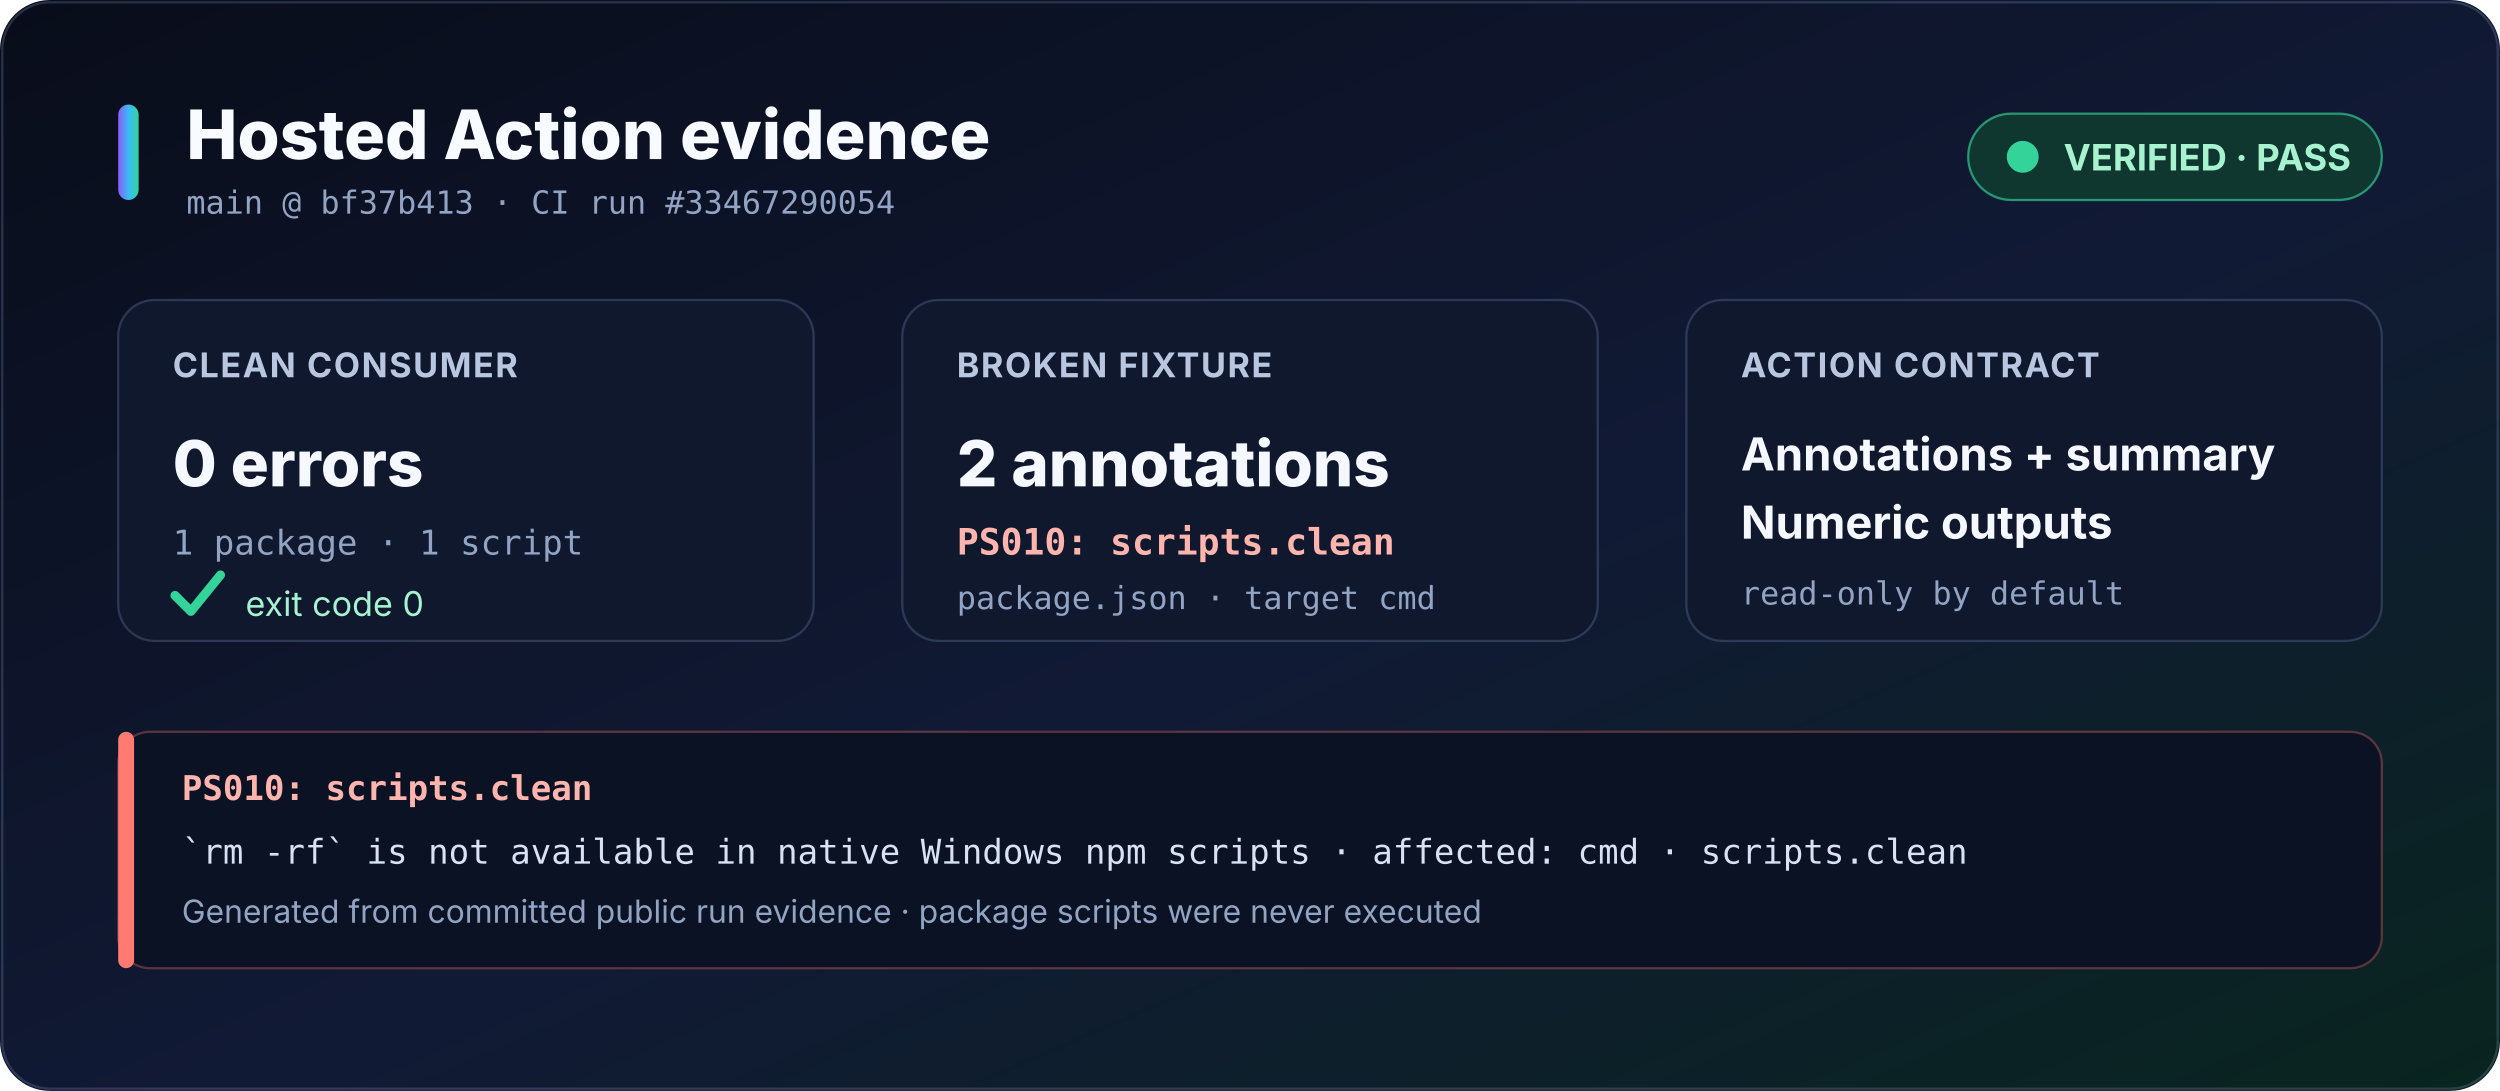
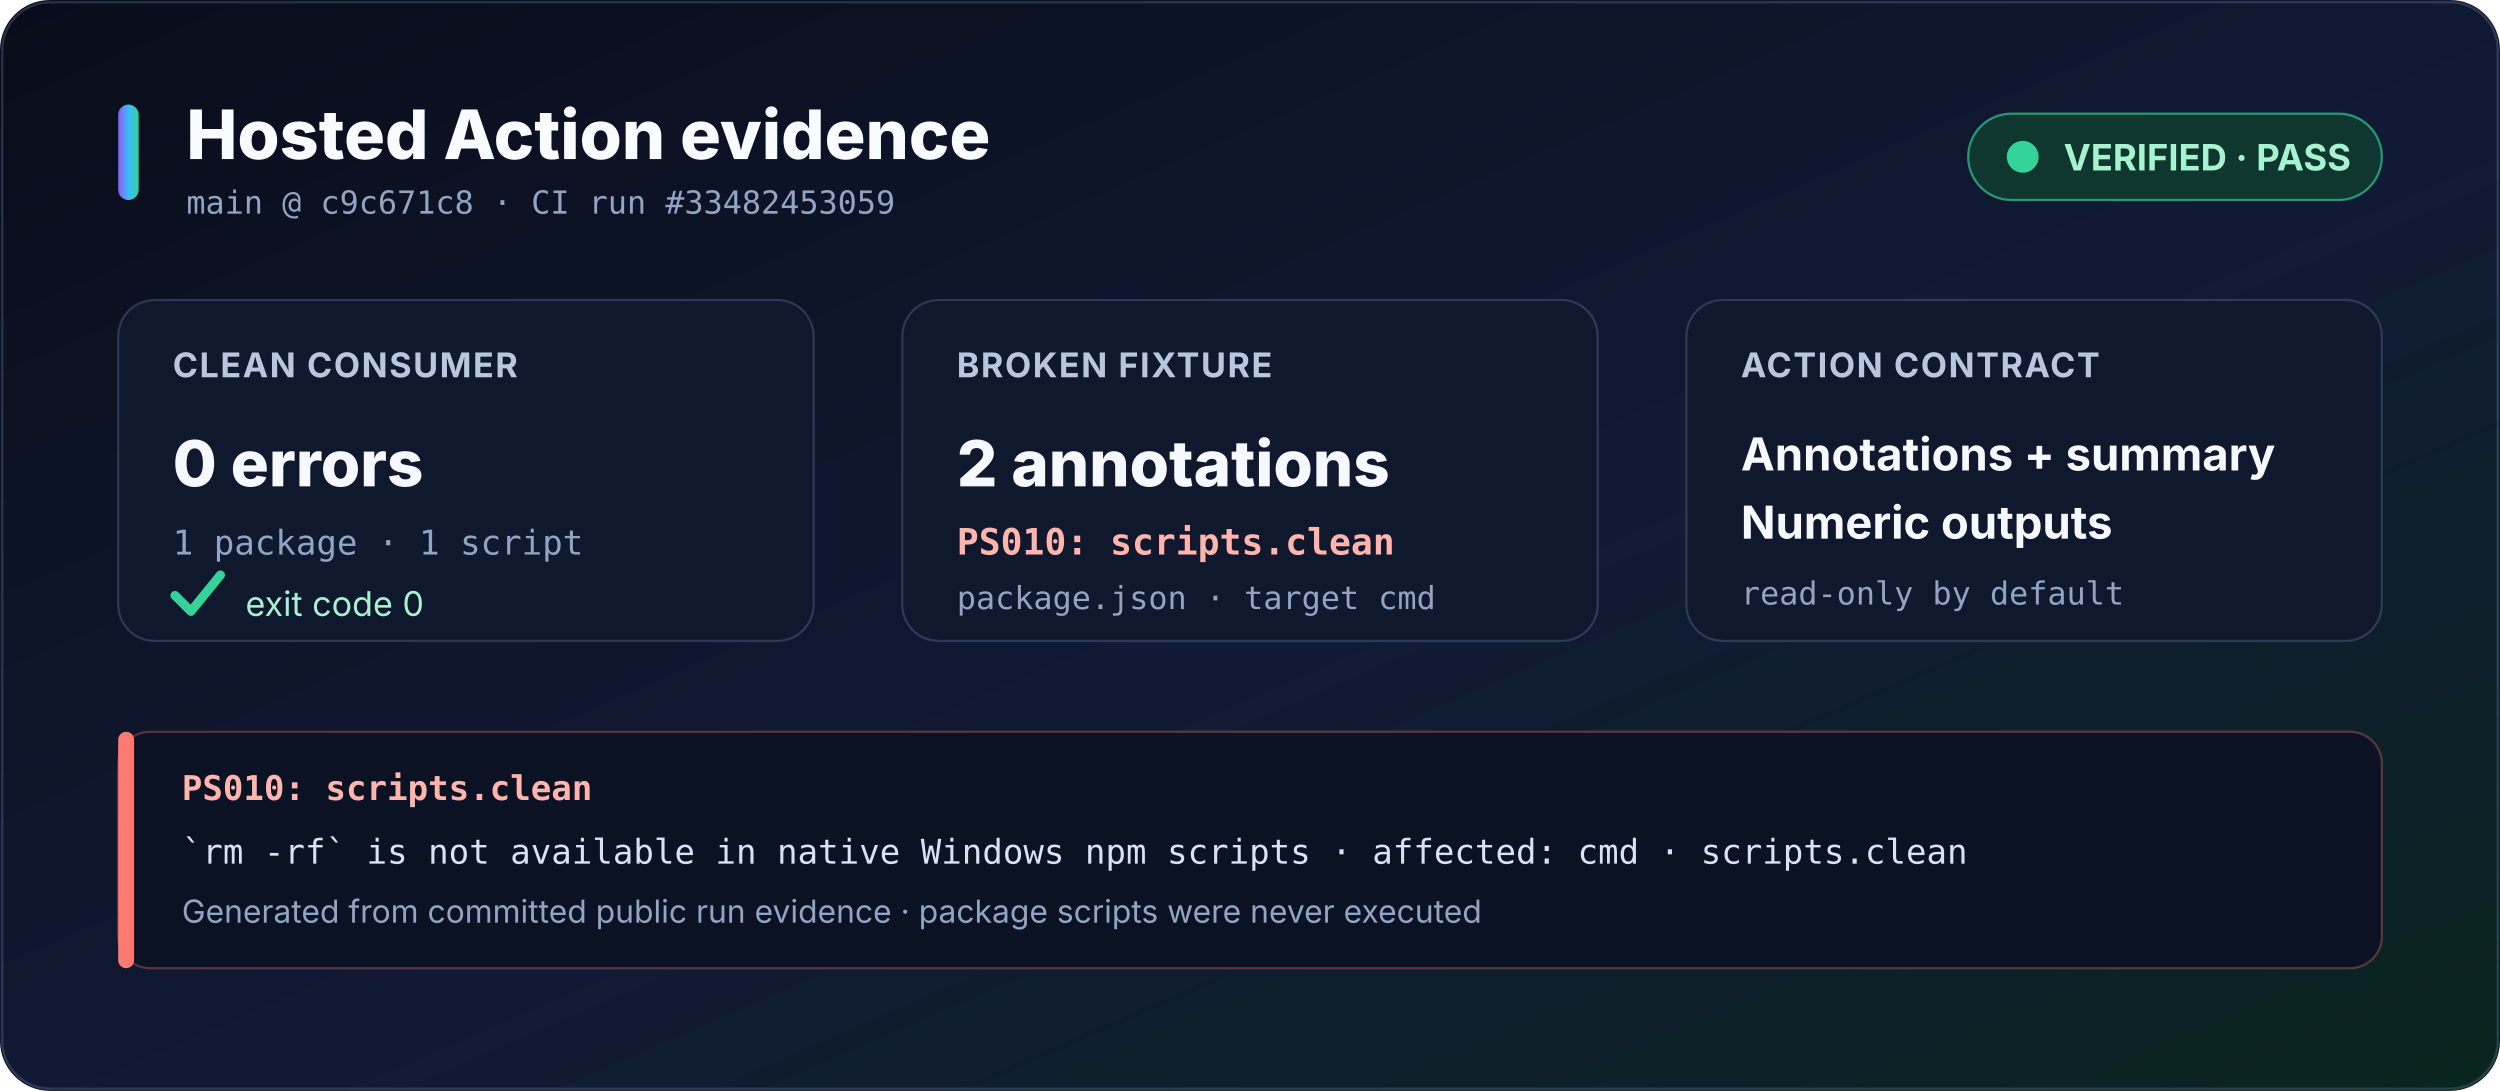
- <svg xmlns="http://www.w3.org/2000/svg" width="1100" height="480" viewBox="0 0 1100 480" role="img" aria-labelledby="title desc" data-run-id="33467290054">
+ <svg xmlns="http://www.w3.org/2000/svg" width="1100" height="480" viewBox="0 0 1100 480" role="img" aria-labelledby="title desc" data-run-id="33482453059">
  <defs>
    <linearGradient id="action-bg" x1="0" y1="0" x2="1" y2="1">
      <stop offset="0" stop-color="#090d1a" />
      <stop offset="0.55" stop-color="#111a35" />
      <stop offset="1" stop-color="#09251f" />
    </linearGradient>
    <linearGradient id="action-line" x1="0" y1="0" x2="1" y2="0">
      <stop offset="0" stop-color="#8b5cf6" />
      <stop offset="0.52" stop-color="#38bdf8" />
      <stop offset="1" stop-color="#34d399" />
    </linearGradient>
  </defs>
  <style>
    .sans { font-family: Inter,Segoe UI,Arial,sans-serif; }
    .mono { font-family: ui-monospace,SFMono-Regular,Consolas,monospace; }
    .muted { fill: #91a4c4; }
    .label { fill: #b8c7df; font-size: 15px; font-weight: 650; letter-spacing: .7px; }
    .metric { fill: #f5f8ff; font-size: 28px; font-weight: 760; }
  </style>
  <rect width="1100" height="480" rx="22" fill="url(#action-bg)" />
  <rect x="1" y="1" width="1098" height="478" rx="21" fill="none" stroke="#7c8db5" stroke-opacity="0.28" />
  <rect x="52" y="46" width="9" height="42" rx="4.5" fill="url(#action-line)" />
  <text x="82" y="70" class="sans" fill="#f8fbff" font-size="30" font-weight="770">Hosted Action evidence</text>
-   <text x="82" y="94" class="mono muted" font-size="14">main @ bf37b413 · CI run #33467290054</text>
+   <text x="82" y="94" class="mono muted" font-size="14">main @ c9c671c8 · CI run #33482453059</text>
  <rect x="866" y="50" width="182" height="38" rx="19" fill="#10372f" stroke="#34d399" stroke-opacity="0.65" />
  <circle cx="890" cy="69" r="7" fill="#34d399" />
  <text x="908" y="75" class="sans" fill="#a7f3d0" font-size="16" font-weight="720">VERIFIED · PASS</text>
  <g transform="translate(52 132)">
    <rect width="306" height="150" rx="16" fill="#10182d" stroke="#6475a3" stroke-opacity="0.35" />
    <text x="24" y="34" class="sans label">CLEAN CONSUMER</text>
    <text x="24" y="82" class="sans metric">0 errors</text>
    <text x="24" y="112" class="mono muted" font-size="15">1 package · 1 script</text>
    <path d="M25 130l7 7 13-16" fill="none" stroke="#34d399" stroke-width="4" stroke-linecap="round" stroke-linejoin="round" />
    <text x="56" y="139" class="sans" fill="#a7f3d0" font-size="15">exit code 0</text>
  </g>
  <g transform="translate(397 132)">
    <rect width="306" height="150" rx="16" fill="#10182d" stroke="#6475a3" stroke-opacity="0.35" />
    <text x="24" y="34" class="sans label">BROKEN FIXTURE</text>
    <text x="24" y="82" class="sans metric">2 annotations</text>
    <text x="24" y="112" class="mono" fill="#ffb4ad" font-size="16" font-weight="700">PS010: scripts.clean</text>
    <text x="24" y="136" class="mono muted" font-size="14">package.json · target cmd</text>
  </g>
  <g transform="translate(742 132)">
    <rect width="306" height="150" rx="16" fill="#10182d" stroke="#6475a3" stroke-opacity="0.35" />
    <text x="24" y="34" class="sans label">ACTION CONTRACT</text>
    <text x="24" y="75" class="sans" fill="#f5f8ff" font-size="20" font-weight="720">Annotations + summary</text>
    <text x="24" y="105" class="sans" fill="#f5f8ff" font-size="20" font-weight="720">Numeric outputs</text>
    <text x="24" y="134" class="mono muted" font-size="14">read-only by default</text>
  </g>
  <g transform="translate(52 322)">
    <rect width="996" height="104" rx="14" fill="#0b1223" stroke="#ef6f6c" stroke-opacity="0.34" />
    <rect width="7" height="104" rx="3.5" fill="#ff7b72" />
    <text x="28" y="30" class="mono" fill="#ffb4ad" font-size="15" font-weight="720">PS010: scripts.clean</text>
    <text x="28" y="58" class="mono" fill="#d7e2f4" font-size="15">`rm -rf` is not available in native Windows npm scripts · affected: cmd · scripts.clean</text>
    <text x="28" y="84" class="sans muted" font-size="14">Generated from committed public run evidence · package scripts were never executed</text>
  </g>
</svg>
